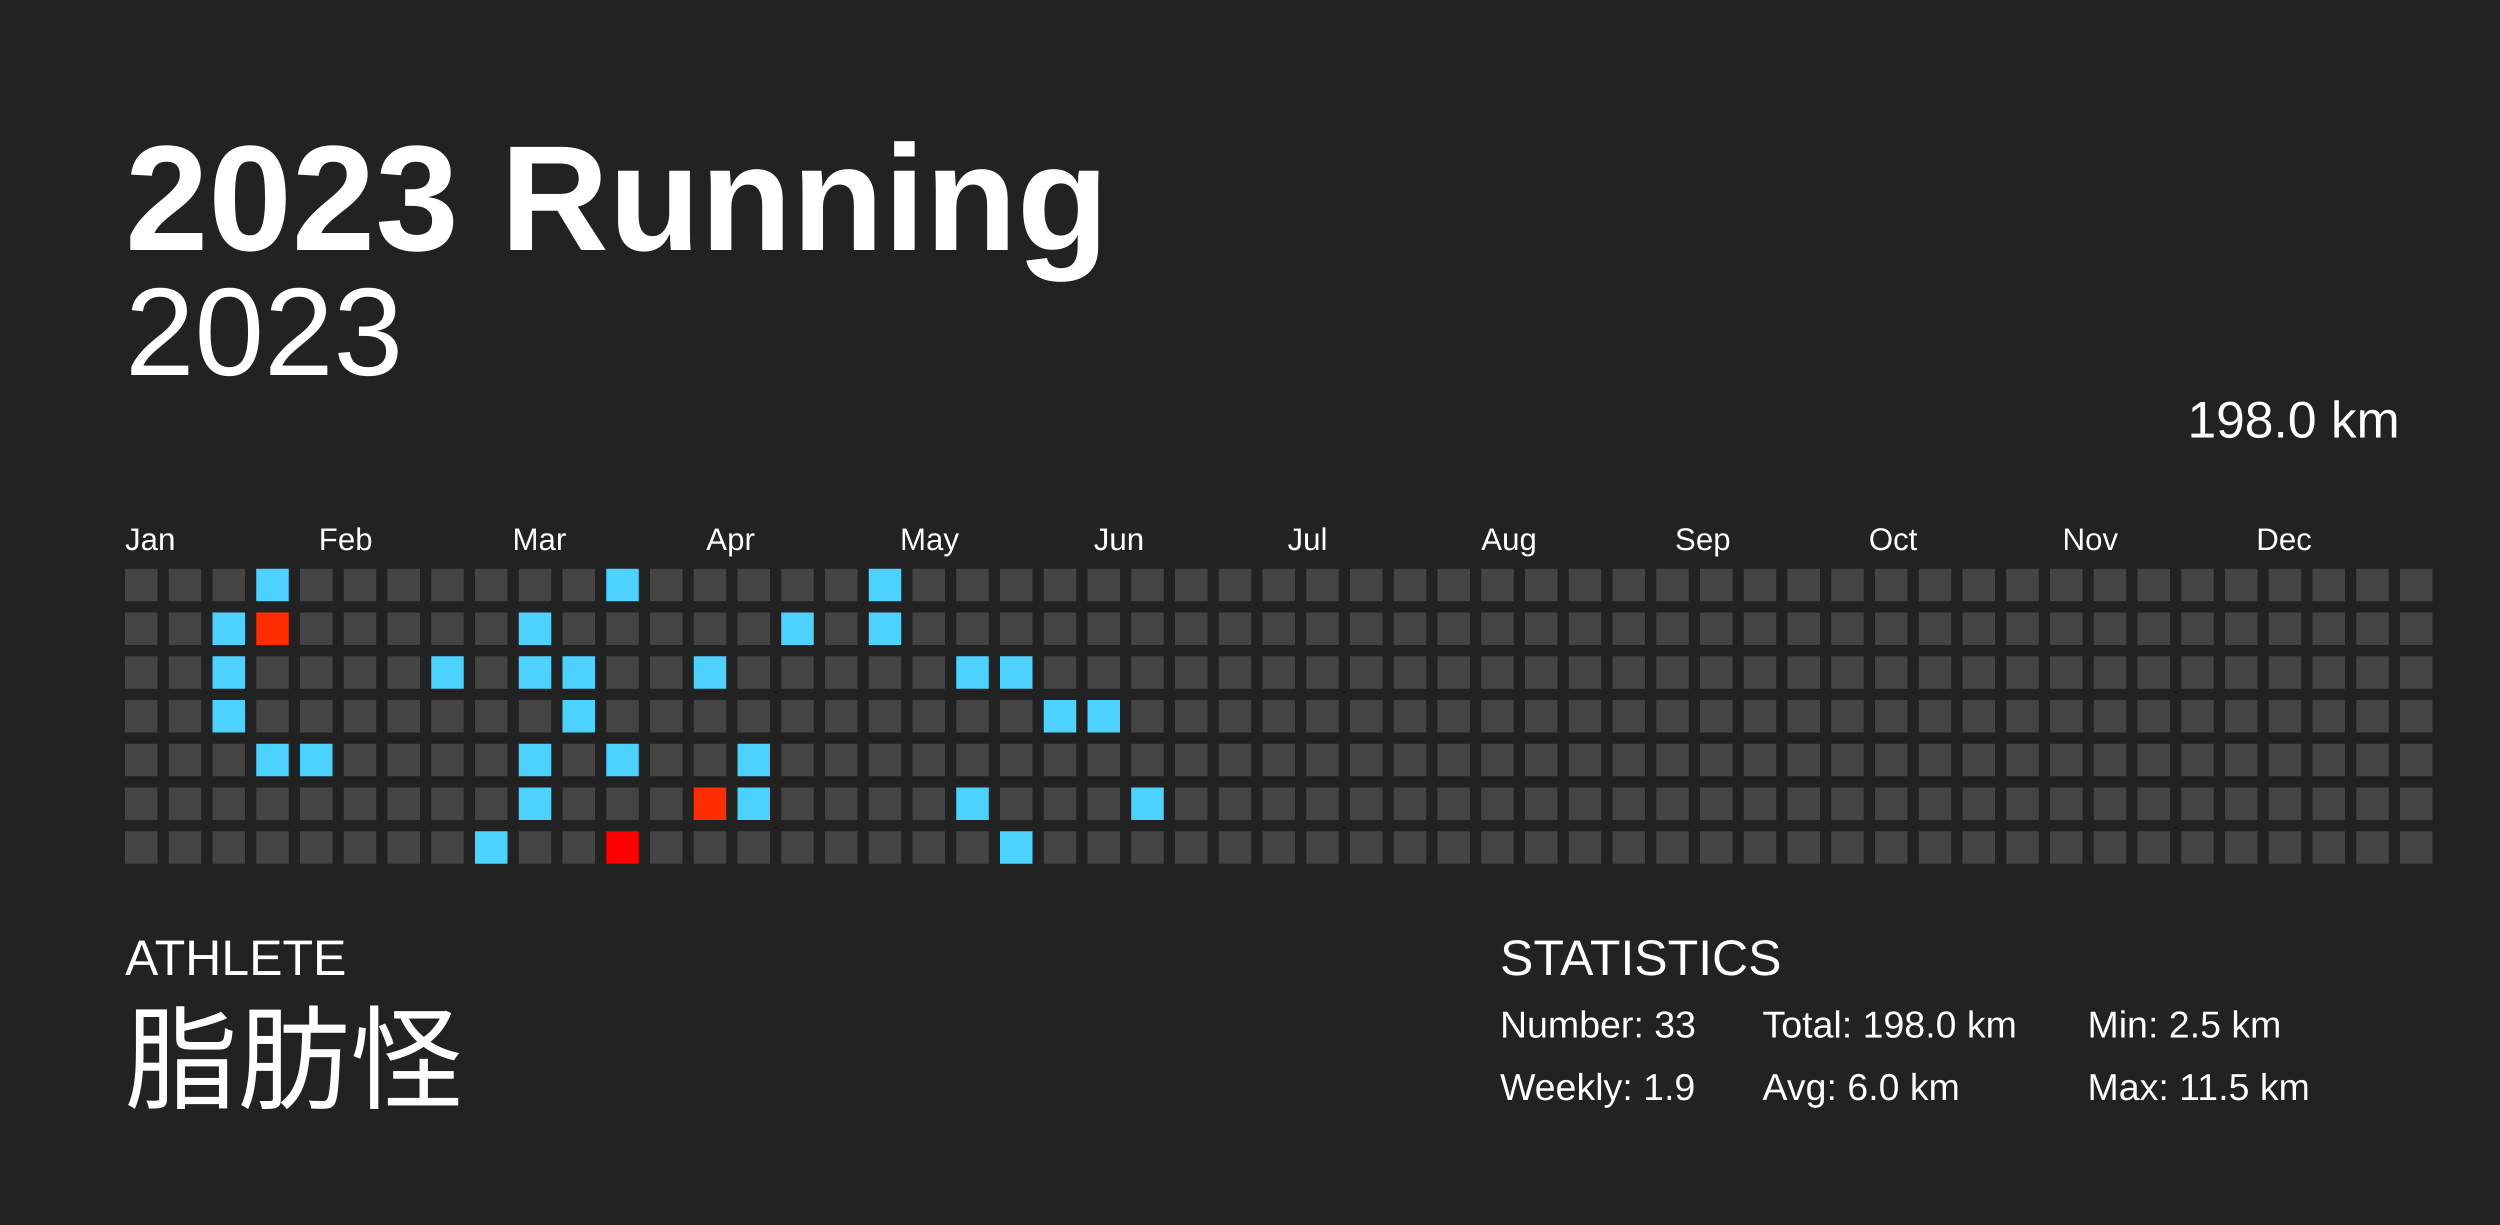
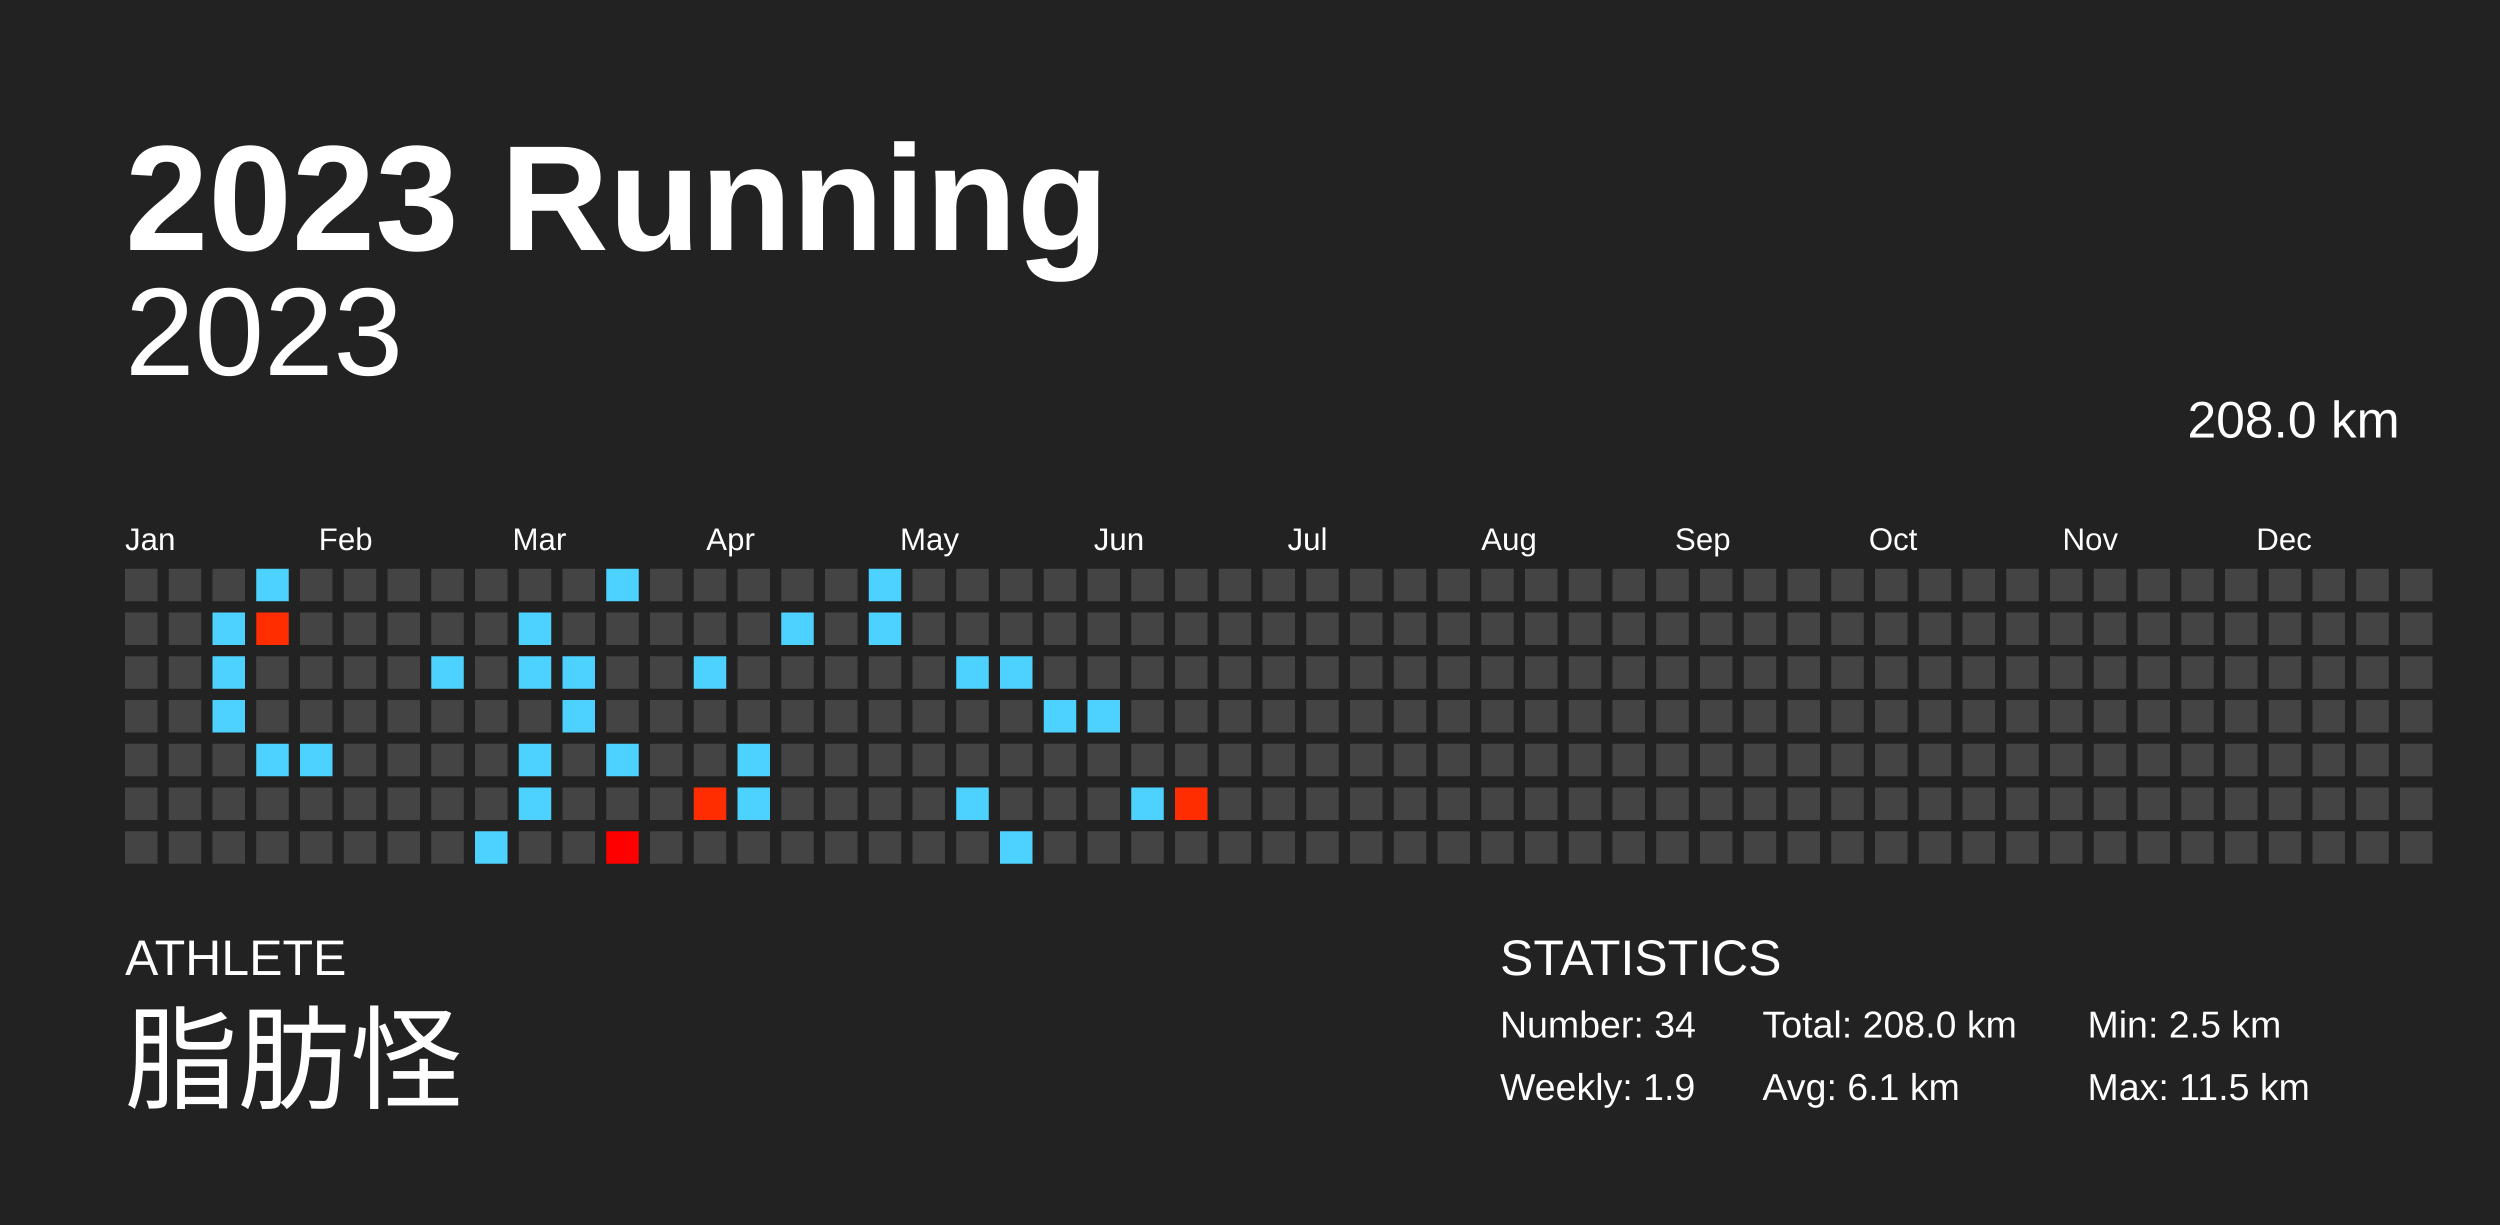
<svg xmlns="http://www.w3.org/2000/svg" baseProfile="full" height="98mm" version="1.1" viewBox="0,0,200,98" width="200mm">
  <defs />
  <rect fill="#222222" height="98" width="200" x="0" y="0" />
  <text fill="#FFFFFF" style="font-size:12px; font-family:Arial; font-weight:bold;" x="10" y="20">2023 Running</text>
  <text fill="#FFFFFF" style="font-size:4px; font-family:Arial" x="10" y="78">ATHLETE</text>
  <text fill="#FFFFFF" style="font-size:9px; font-family:Arial" x="10" y="88">脂肪怪</text>
  <text fill="#FFFFFF" style="font-size:4px; font-family:Arial" x="120" y="78">STATISTICS</text>
-   <text fill="#FFFFFF" style="font-size:3px; font-family:Arial" x="120" y="83">Number: 33</text>
+   <text fill="#FFFFFF" style="font-size:3px; font-family:Arial" x="120" y="83">Number: 34</text>
  <text fill="#FFFFFF" style="font-size:3px; font-family:Arial" x="120" y="88">Weekly: 1.9</text>
-   <text fill="#FFFFFF" style="font-size:3px; font-family:Arial" x="141" y="83">Total: 198.0 km</text>
-   <text fill="#FFFFFF" style="font-size:3px; font-family:Arial" x="141" y="88">Avg: 6.0 km</text>
+   <text fill="#FFFFFF" style="font-size:3px; font-family:Arial" x="141" y="83">Total: 208.0 km</text>
+   <text fill="#FFFFFF" style="font-size:3px; font-family:Arial" x="141" y="88">Avg: 6.1 km</text>
  <text fill="#FFFFFF" style="font-size:3px; font-family:Arial" x="167" y="83">Min: 2.5 km</text>
  <text fill="#FFFFFF" style="font-size:3px; font-family:Arial" x="167" y="88">Max: 11.5 km</text>
  <text alignment-baseline="hanging" fill="#FFFFFF" style="font-size:10.0px; font-family:Arial;" x="10" y="30">2023</text>
-   <text alignment-baseline="hanging" fill="#FFFFFF" style="font-size:4.125px; font-family:Arial;" x="175" y="35">198.0 km</text>
+   <text alignment-baseline="hanging" fill="#FFFFFF" style="font-size:4.125px; font-family:Arial;" x="175" y="35">208.0 km</text>
  <text fill="#FFFFFF" style="font-size:2.5px; font-family:Arial" x="10.0" y="44">Jan</text>
  <text fill="#FFFFFF" style="font-size:2.5px; font-family:Arial" x="25.5" y="44">Feb</text>
  <text fill="#FFFFFF" style="font-size:2.5px; font-family:Arial" x="41.0" y="44">Mar</text>
  <text fill="#FFFFFF" style="font-size:2.5px; font-family:Arial" x="56.5" y="44">Apr</text>
  <text fill="#FFFFFF" style="font-size:2.5px; font-family:Arial" x="72.0" y="44">May</text>
  <text fill="#FFFFFF" style="font-size:2.5px; font-family:Arial" x="87.5" y="44">Jun</text>
  <text fill="#FFFFFF" style="font-size:2.5px; font-family:Arial" x="103.0" y="44">Jul</text>
  <text fill="#FFFFFF" style="font-size:2.5px; font-family:Arial" x="118.5" y="44">Aug</text>
  <text fill="#FFFFFF" style="font-size:2.5px; font-family:Arial" x="134.0" y="44">Sep</text>
  <text fill="#FFFFFF" style="font-size:2.5px; font-family:Arial" x="149.5" y="44">Oct</text>
  <text fill="#FFFFFF" style="font-size:2.5px; font-family:Arial" x="165.0" y="44">Nov</text>
  <text fill="#FFFFFF" style="font-size:2.5px; font-family:Arial" x="180.5" y="44">Dec</text>
  <rect fill="#444444" height="2.6" width="2.6" x="10.0" y="45.5" />
  <rect fill="#444444" height="2.6" width="2.6" x="10.0" y="49.0" />
  <rect fill="#444444" height="2.6" width="2.6" x="10.0" y="52.5" />
  <rect fill="#444444" height="2.6" width="2.6" x="10.0" y="56.0" />
  <rect fill="#444444" height="2.6" width="2.6" x="10.0" y="59.5" />
  <rect fill="#444444" height="2.6" width="2.6" x="10.0" y="63.0" />
  <rect fill="#444444" height="2.6" width="2.6" x="10.0" y="66.5" />
  <rect fill="#444444" height="2.6" width="2.6" x="13.5" y="45.5" />
  <rect fill="#444444" height="2.6" width="2.6" x="13.5" y="49.0" />
  <rect fill="#444444" height="2.6" width="2.6" x="13.5" y="52.5" />
  <rect fill="#444444" height="2.6" width="2.6" x="13.5" y="56.0" />
  <rect fill="#444444" height="2.6" width="2.6" x="13.5" y="59.5" />
  <rect fill="#444444" height="2.6" width="2.6" x="13.5" y="63.0" />
  <rect fill="#444444" height="2.6" width="2.6" x="13.5" y="66.5" />
  <rect fill="#444444" height="2.6" width="2.6" x="17.0" y="45.5" />
  <rect fill="#4dd2ff" height="2.6" width="2.6" x="17.0" y="49.0" />
  <rect fill="#4dd2ff" height="2.6" width="2.6" x="17.0" y="52.5" />
  <rect fill="#4dd2ff" height="2.6" width="2.6" x="17.0" y="56.0" />
  <rect fill="#444444" height="2.6" width="2.6" x="17.0" y="59.5" />
  <rect fill="#444444" height="2.6" width="2.6" x="17.0" y="63.0" />
  <rect fill="#444444" height="2.6" width="2.6" x="17.0" y="66.5" />
  <rect fill="#4dd2ff" height="2.6" width="2.6" x="20.5" y="45.5" />
  <rect fill="#ff2d00" height="2.6" width="2.6" x="20.5" y="49.0" />
  <rect fill="#444444" height="2.6" width="2.6" x="20.5" y="52.5" />
  <rect fill="#444444" height="2.6" width="2.6" x="20.5" y="56.0" />
  <rect fill="#4dd2ff" height="2.6" width="2.6" x="20.5" y="59.5" />
  <rect fill="#444444" height="2.6" width="2.6" x="20.5" y="63.0" />
  <rect fill="#444444" height="2.6" width="2.6" x="20.5" y="66.5" />
  <rect fill="#444444" height="2.6" width="2.6" x="24.0" y="45.5" />
  <rect fill="#444444" height="2.6" width="2.6" x="24.0" y="49.0" />
  <rect fill="#444444" height="2.6" width="2.6" x="24.0" y="52.5" />
  <rect fill="#444444" height="2.6" width="2.6" x="24.0" y="56.0" />
  <rect fill="#4dd2ff" height="2.6" width="2.6" x="24.0" y="59.5" />
  <rect fill="#444444" height="2.6" width="2.6" x="24.0" y="63.0" />
  <rect fill="#444444" height="2.6" width="2.6" x="24.0" y="66.5" />
  <rect fill="#444444" height="2.6" width="2.6" x="27.5" y="45.5" />
  <rect fill="#444444" height="2.6" width="2.6" x="27.5" y="49.0" />
  <rect fill="#444444" height="2.6" width="2.6" x="27.5" y="52.5" />
  <rect fill="#444444" height="2.6" width="2.6" x="27.5" y="56.0" />
  <rect fill="#444444" height="2.6" width="2.6" x="27.5" y="59.5" />
  <rect fill="#444444" height="2.6" width="2.6" x="27.5" y="63.0" />
  <rect fill="#444444" height="2.6" width="2.6" x="27.5" y="66.5" />
  <rect fill="#444444" height="2.6" width="2.6" x="31.0" y="45.5" />
  <rect fill="#444444" height="2.6" width="2.6" x="31.0" y="49.0" />
  <rect fill="#444444" height="2.6" width="2.6" x="31.0" y="52.5" />
  <rect fill="#444444" height="2.6" width="2.6" x="31.0" y="56.0" />
  <rect fill="#444444" height="2.6" width="2.6" x="31.0" y="59.5" />
  <rect fill="#444444" height="2.6" width="2.6" x="31.0" y="63.0" />
  <rect fill="#444444" height="2.6" width="2.6" x="31.0" y="66.5" />
  <rect fill="#444444" height="2.6" width="2.6" x="34.5" y="45.5" />
  <rect fill="#444444" height="2.6" width="2.6" x="34.5" y="49.0" />
  <rect fill="#4dd2ff" height="2.6" width="2.6" x="34.5" y="52.5" />
  <rect fill="#444444" height="2.6" width="2.6" x="34.5" y="56.0" />
  <rect fill="#444444" height="2.6" width="2.6" x="34.5" y="59.5" />
  <rect fill="#444444" height="2.6" width="2.6" x="34.5" y="63.0" />
  <rect fill="#444444" height="2.6" width="2.6" x="34.5" y="66.5" />
  <rect fill="#444444" height="2.6" width="2.6" x="38.0" y="45.5" />
  <rect fill="#444444" height="2.6" width="2.6" x="38.0" y="49.0" />
  <rect fill="#444444" height="2.6" width="2.6" x="38.0" y="52.5" />
  <rect fill="#444444" height="2.6" width="2.6" x="38.0" y="56.0" />
  <rect fill="#444444" height="2.6" width="2.6" x="38.0" y="59.5" />
  <rect fill="#444444" height="2.6" width="2.6" x="38.0" y="63.0" />
  <rect fill="#4dd2ff" height="2.6" width="2.6" x="38.0" y="66.5" />
  <rect fill="#444444" height="2.6" width="2.6" x="41.5" y="45.5" />
  <rect fill="#4dd2ff" height="2.6" width="2.6" x="41.5" y="49.0" />
  <rect fill="#4dd2ff" height="2.6" width="2.6" x="41.5" y="52.5" />
  <rect fill="#444444" height="2.6" width="2.6" x="41.5" y="56.0" />
  <rect fill="#4dd2ff" height="2.6" width="2.6" x="41.5" y="59.5" />
  <rect fill="#4dd2ff" height="2.6" width="2.6" x="41.5" y="63.0" />
  <rect fill="#444444" height="2.6" width="2.6" x="41.5" y="66.5" />
  <rect fill="#444444" height="2.6" width="2.6" x="45.0" y="45.5" />
  <rect fill="#444444" height="2.6" width="2.6" x="45.0" y="49.0" />
  <rect fill="#4dd2ff" height="2.6" width="2.6" x="45.0" y="52.5" />
  <rect fill="#4dd2ff" height="2.6" width="2.6" x="45.0" y="56.0" />
  <rect fill="#444444" height="2.6" width="2.6" x="45.0" y="59.5" />
  <rect fill="#444444" height="2.6" width="2.6" x="45.0" y="63.0" />
  <rect fill="#444444" height="2.6" width="2.6" x="45.0" y="66.5" />
  <rect fill="#4dd2ff" height="2.6" width="2.6" x="48.5" y="45.5" />
  <rect fill="#444444" height="2.6" width="2.6" x="48.5" y="49.0" />
  <rect fill="#444444" height="2.6" width="2.6" x="48.5" y="52.5" />
  <rect fill="#444444" height="2.6" width="2.6" x="48.5" y="56.0" />
  <rect fill="#4dd2ff" height="2.6" width="2.6" x="48.5" y="59.5" />
  <rect fill="#444444" height="2.6" width="2.6" x="48.5" y="63.0" />
  <rect fill="#ff0000" height="2.6" width="2.6" x="48.5" y="66.5" />
  <rect fill="#444444" height="2.6" width="2.6" x="52.0" y="45.5" />
  <rect fill="#444444" height="2.6" width="2.6" x="52.0" y="49.0" />
  <rect fill="#444444" height="2.6" width="2.6" x="52.0" y="52.5" />
  <rect fill="#444444" height="2.6" width="2.6" x="52.0" y="56.0" />
  <rect fill="#444444" height="2.6" width="2.6" x="52.0" y="59.5" />
  <rect fill="#444444" height="2.6" width="2.6" x="52.0" y="63.0" />
  <rect fill="#444444" height="2.6" width="2.6" x="52.0" y="66.5" />
  <rect fill="#444444" height="2.6" width="2.6" x="55.5" y="45.5" />
  <rect fill="#444444" height="2.6" width="2.6" x="55.5" y="49.0" />
  <rect fill="#4dd2ff" height="2.6" width="2.6" x="55.5" y="52.5" />
  <rect fill="#444444" height="2.6" width="2.6" x="55.5" y="56.0" />
  <rect fill="#444444" height="2.6" width="2.6" x="55.5" y="59.5" />
  <rect fill="#ff2d00" height="2.6" width="2.6" x="55.5" y="63.0" />
  <rect fill="#444444" height="2.6" width="2.6" x="55.5" y="66.5" />
  <rect fill="#444444" height="2.6" width="2.6" x="59.0" y="45.5" />
  <rect fill="#444444" height="2.6" width="2.6" x="59.0" y="49.0" />
  <rect fill="#444444" height="2.6" width="2.6" x="59.0" y="52.5" />
  <rect fill="#444444" height="2.6" width="2.6" x="59.0" y="56.0" />
  <rect fill="#4dd2ff" height="2.6" width="2.6" x="59.0" y="59.5" />
  <rect fill="#4dd2ff" height="2.6" width="2.6" x="59.0" y="63.0" />
  <rect fill="#444444" height="2.6" width="2.6" x="59.0" y="66.5" />
  <rect fill="#444444" height="2.6" width="2.6" x="62.5" y="45.5" />
  <rect fill="#4dd2ff" height="2.6" width="2.6" x="62.5" y="49.0" />
  <rect fill="#444444" height="2.6" width="2.6" x="62.5" y="52.5" />
  <rect fill="#444444" height="2.6" width="2.6" x="62.5" y="56.0" />
  <rect fill="#444444" height="2.6" width="2.6" x="62.5" y="59.5" />
  <rect fill="#444444" height="2.6" width="2.6" x="62.5" y="63.0" />
  <rect fill="#444444" height="2.6" width="2.6" x="62.5" y="66.5" />
  <rect fill="#444444" height="2.6" width="2.6" x="66.0" y="45.5" />
  <rect fill="#444444" height="2.6" width="2.6" x="66.0" y="49.0" />
  <rect fill="#444444" height="2.6" width="2.6" x="66.0" y="52.5" />
  <rect fill="#444444" height="2.6" width="2.6" x="66.0" y="56.0" />
  <rect fill="#444444" height="2.6" width="2.6" x="66.0" y="59.5" />
  <rect fill="#444444" height="2.6" width="2.6" x="66.0" y="63.0" />
  <rect fill="#444444" height="2.6" width="2.6" x="66.0" y="66.5" />
  <rect fill="#4dd2ff" height="2.6" width="2.6" x="69.5" y="45.5" />
  <rect fill="#4dd2ff" height="2.6" width="2.6" x="69.5" y="49.0" />
  <rect fill="#444444" height="2.6" width="2.6" x="69.5" y="52.5" />
  <rect fill="#444444" height="2.6" width="2.6" x="69.5" y="56.0" />
  <rect fill="#444444" height="2.6" width="2.6" x="69.5" y="59.5" />
  <rect fill="#444444" height="2.6" width="2.6" x="69.5" y="63.0" />
  <rect fill="#444444" height="2.6" width="2.6" x="69.5" y="66.5" />
  <rect fill="#444444" height="2.6" width="2.6" x="73.0" y="45.5" />
  <rect fill="#444444" height="2.6" width="2.6" x="73.0" y="49.0" />
  <rect fill="#444444" height="2.6" width="2.6" x="73.0" y="52.5" />
  <rect fill="#444444" height="2.6" width="2.6" x="73.0" y="56.0" />
  <rect fill="#444444" height="2.6" width="2.6" x="73.0" y="59.5" />
  <rect fill="#444444" height="2.6" width="2.6" x="73.0" y="63.0" />
  <rect fill="#444444" height="2.6" width="2.6" x="73.0" y="66.5" />
  <rect fill="#444444" height="2.6" width="2.6" x="76.5" y="45.5" />
  <rect fill="#444444" height="2.6" width="2.6" x="76.5" y="49.0" />
  <rect fill="#4dd2ff" height="2.6" width="2.6" x="76.5" y="52.5" />
  <rect fill="#444444" height="2.6" width="2.6" x="76.5" y="56.0" />
  <rect fill="#444444" height="2.6" width="2.6" x="76.5" y="59.5" />
  <rect fill="#4dd2ff" height="2.6" width="2.6" x="76.5" y="63.0" />
  <rect fill="#444444" height="2.6" width="2.6" x="76.5" y="66.5" />
  <rect fill="#444444" height="2.6" width="2.6" x="80.0" y="45.5" />
  <rect fill="#444444" height="2.6" width="2.6" x="80.0" y="49.0" />
  <rect fill="#4dd2ff" height="2.6" width="2.6" x="80.0" y="52.5" />
  <rect fill="#444444" height="2.6" width="2.6" x="80.0" y="56.0" />
  <rect fill="#444444" height="2.6" width="2.6" x="80.0" y="59.5" />
  <rect fill="#444444" height="2.6" width="2.6" x="80.0" y="63.0" />
  <rect fill="#4dd2ff" height="2.6" width="2.6" x="80.0" y="66.5" />
  <rect fill="#444444" height="2.6" width="2.6" x="83.5" y="45.5" />
  <rect fill="#444444" height="2.6" width="2.6" x="83.5" y="49.0" />
  <rect fill="#444444" height="2.6" width="2.6" x="83.5" y="52.5" />
  <rect fill="#4dd2ff" height="2.6" width="2.6" x="83.5" y="56.0" />
  <rect fill="#444444" height="2.6" width="2.6" x="83.5" y="59.5" />
  <rect fill="#444444" height="2.6" width="2.6" x="83.5" y="63.0" />
  <rect fill="#444444" height="2.6" width="2.6" x="83.5" y="66.5" />
  <rect fill="#444444" height="2.6" width="2.6" x="87.0" y="45.5" />
  <rect fill="#444444" height="2.6" width="2.6" x="87.0" y="49.0" />
  <rect fill="#444444" height="2.6" width="2.6" x="87.0" y="52.5" />
  <rect fill="#4dd2ff" height="2.6" width="2.6" x="87.0" y="56.0" />
  <rect fill="#444444" height="2.6" width="2.6" x="87.0" y="59.5" />
  <rect fill="#444444" height="2.6" width="2.6" x="87.0" y="63.0" />
  <rect fill="#444444" height="2.6" width="2.6" x="87.0" y="66.5" />
  <rect fill="#444444" height="2.6" width="2.6" x="90.5" y="45.5" />
  <rect fill="#444444" height="2.6" width="2.6" x="90.5" y="49.0" />
  <rect fill="#444444" height="2.6" width="2.6" x="90.5" y="52.5" />
  <rect fill="#444444" height="2.6" width="2.6" x="90.5" y="56.0" />
  <rect fill="#444444" height="2.6" width="2.6" x="90.5" y="59.5" />
  <rect fill="#4dd2ff" height="2.6" width="2.6" x="90.5" y="63.0" />
  <rect fill="#444444" height="2.6" width="2.6" x="90.5" y="66.5" />
  <rect fill="#444444" height="2.6" width="2.6" x="94.0" y="45.5" />
  <rect fill="#444444" height="2.6" width="2.6" x="94.0" y="49.0" />
  <rect fill="#444444" height="2.6" width="2.6" x="94.0" y="52.5" />
  <rect fill="#444444" height="2.6" width="2.6" x="94.0" y="56.0" />
  <rect fill="#444444" height="2.6" width="2.6" x="94.0" y="59.5" />
-   <rect fill="#444444" height="2.6" width="2.6" x="94.0" y="63.0" />
+   <rect fill="#ff2d00" height="2.6" width="2.6" x="94.0" y="63.0" />
  <rect fill="#444444" height="2.6" width="2.6" x="94.0" y="66.5" />
  <rect fill="#444444" height="2.6" width="2.6" x="97.5" y="45.5" />
  <rect fill="#444444" height="2.6" width="2.6" x="97.5" y="49.0" />
  <rect fill="#444444" height="2.6" width="2.6" x="97.5" y="52.5" />
  <rect fill="#444444" height="2.6" width="2.6" x="97.5" y="56.0" />
  <rect fill="#444444" height="2.6" width="2.6" x="97.5" y="59.5" />
  <rect fill="#444444" height="2.6" width="2.6" x="97.5" y="63.0" />
  <rect fill="#444444" height="2.6" width="2.6" x="97.5" y="66.5" />
  <rect fill="#444444" height="2.6" width="2.6" x="101.0" y="45.5" />
  <rect fill="#444444" height="2.6" width="2.6" x="101.0" y="49.0" />
  <rect fill="#444444" height="2.6" width="2.6" x="101.0" y="52.5" />
  <rect fill="#444444" height="2.6" width="2.6" x="101.0" y="56.0" />
  <rect fill="#444444" height="2.6" width="2.6" x="101.0" y="59.5" />
  <rect fill="#444444" height="2.6" width="2.6" x="101.0" y="63.0" />
  <rect fill="#444444" height="2.6" width="2.6" x="101.0" y="66.5" />
  <rect fill="#444444" height="2.6" width="2.6" x="104.5" y="45.5" />
  <rect fill="#444444" height="2.6" width="2.6" x="104.5" y="49.0" />
  <rect fill="#444444" height="2.6" width="2.6" x="104.5" y="52.5" />
  <rect fill="#444444" height="2.6" width="2.6" x="104.5" y="56.0" />
  <rect fill="#444444" height="2.6" width="2.6" x="104.5" y="59.5" />
  <rect fill="#444444" height="2.6" width="2.6" x="104.5" y="63.0" />
  <rect fill="#444444" height="2.6" width="2.6" x="104.5" y="66.5" />
  <rect fill="#444444" height="2.6" width="2.6" x="108.0" y="45.5" />
  <rect fill="#444444" height="2.6" width="2.6" x="108.0" y="49.0" />
  <rect fill="#444444" height="2.6" width="2.6" x="108.0" y="52.5" />
  <rect fill="#444444" height="2.6" width="2.6" x="108.0" y="56.0" />
  <rect fill="#444444" height="2.6" width="2.6" x="108.0" y="59.5" />
  <rect fill="#444444" height="2.6" width="2.6" x="108.0" y="63.0" />
  <rect fill="#444444" height="2.6" width="2.6" x="108.0" y="66.5" />
  <rect fill="#444444" height="2.6" width="2.6" x="111.5" y="45.5" />
  <rect fill="#444444" height="2.6" width="2.6" x="111.5" y="49.0" />
  <rect fill="#444444" height="2.6" width="2.6" x="111.5" y="52.5" />
  <rect fill="#444444" height="2.6" width="2.6" x="111.5" y="56.0" />
  <rect fill="#444444" height="2.6" width="2.6" x="111.5" y="59.5" />
  <rect fill="#444444" height="2.6" width="2.6" x="111.5" y="63.0" />
  <rect fill="#444444" height="2.6" width="2.6" x="111.5" y="66.5" />
  <rect fill="#444444" height="2.6" width="2.6" x="115.0" y="45.5" />
  <rect fill="#444444" height="2.6" width="2.6" x="115.0" y="49.0" />
  <rect fill="#444444" height="2.6" width="2.6" x="115.0" y="52.5" />
  <rect fill="#444444" height="2.6" width="2.6" x="115.0" y="56.0" />
  <rect fill="#444444" height="2.6" width="2.6" x="115.0" y="59.5" />
  <rect fill="#444444" height="2.6" width="2.6" x="115.0" y="63.0" />
  <rect fill="#444444" height="2.6" width="2.6" x="115.0" y="66.5" />
  <rect fill="#444444" height="2.6" width="2.6" x="118.5" y="45.5" />
  <rect fill="#444444" height="2.6" width="2.6" x="118.5" y="49.0" />
  <rect fill="#444444" height="2.6" width="2.6" x="118.5" y="52.5" />
  <rect fill="#444444" height="2.6" width="2.6" x="118.5" y="56.0" />
  <rect fill="#444444" height="2.6" width="2.6" x="118.5" y="59.5" />
  <rect fill="#444444" height="2.6" width="2.6" x="118.5" y="63.0" />
  <rect fill="#444444" height="2.6" width="2.6" x="118.5" y="66.5" />
  <rect fill="#444444" height="2.6" width="2.6" x="122.0" y="45.5" />
  <rect fill="#444444" height="2.6" width="2.6" x="122.0" y="49.0" />
  <rect fill="#444444" height="2.6" width="2.6" x="122.0" y="52.5" />
  <rect fill="#444444" height="2.6" width="2.6" x="122.0" y="56.0" />
  <rect fill="#444444" height="2.6" width="2.6" x="122.0" y="59.5" />
  <rect fill="#444444" height="2.6" width="2.6" x="122.0" y="63.0" />
  <rect fill="#444444" height="2.6" width="2.6" x="122.0" y="66.5" />
  <rect fill="#444444" height="2.6" width="2.6" x="125.5" y="45.5" />
  <rect fill="#444444" height="2.6" width="2.6" x="125.5" y="49.0" />
  <rect fill="#444444" height="2.6" width="2.6" x="125.5" y="52.5" />
  <rect fill="#444444" height="2.6" width="2.6" x="125.5" y="56.0" />
  <rect fill="#444444" height="2.6" width="2.6" x="125.5" y="59.5" />
  <rect fill="#444444" height="2.6" width="2.6" x="125.5" y="63.0" />
  <rect fill="#444444" height="2.6" width="2.6" x="125.5" y="66.5" />
  <rect fill="#444444" height="2.6" width="2.6" x="129.0" y="45.5" />
  <rect fill="#444444" height="2.6" width="2.6" x="129.0" y="49.0" />
  <rect fill="#444444" height="2.6" width="2.6" x="129.0" y="52.5" />
  <rect fill="#444444" height="2.6" width="2.6" x="129.0" y="56.0" />
  <rect fill="#444444" height="2.6" width="2.6" x="129.0" y="59.5" />
  <rect fill="#444444" height="2.6" width="2.6" x="129.0" y="63.0" />
  <rect fill="#444444" height="2.6" width="2.6" x="129.0" y="66.5" />
  <rect fill="#444444" height="2.6" width="2.6" x="132.5" y="45.5" />
  <rect fill="#444444" height="2.6" width="2.6" x="132.5" y="49.0" />
  <rect fill="#444444" height="2.6" width="2.6" x="132.5" y="52.5" />
  <rect fill="#444444" height="2.6" width="2.6" x="132.5" y="56.0" />
  <rect fill="#444444" height="2.6" width="2.6" x="132.5" y="59.5" />
  <rect fill="#444444" height="2.6" width="2.6" x="132.5" y="63.0" />
  <rect fill="#444444" height="2.6" width="2.6" x="132.5" y="66.5" />
  <rect fill="#444444" height="2.6" width="2.6" x="136.0" y="45.5" />
  <rect fill="#444444" height="2.6" width="2.6" x="136.0" y="49.0" />
  <rect fill="#444444" height="2.6" width="2.6" x="136.0" y="52.5" />
  <rect fill="#444444" height="2.6" width="2.6" x="136.0" y="56.0" />
  <rect fill="#444444" height="2.6" width="2.6" x="136.0" y="59.5" />
  <rect fill="#444444" height="2.6" width="2.6" x="136.0" y="63.0" />
  <rect fill="#444444" height="2.6" width="2.6" x="136.0" y="66.5" />
  <rect fill="#444444" height="2.6" width="2.6" x="139.5" y="45.5" />
  <rect fill="#444444" height="2.6" width="2.6" x="139.5" y="49.0" />
  <rect fill="#444444" height="2.6" width="2.6" x="139.5" y="52.5" />
  <rect fill="#444444" height="2.6" width="2.6" x="139.5" y="56.0" />
  <rect fill="#444444" height="2.6" width="2.6" x="139.5" y="59.5" />
  <rect fill="#444444" height="2.6" width="2.6" x="139.5" y="63.0" />
  <rect fill="#444444" height="2.6" width="2.6" x="139.5" y="66.5" />
  <rect fill="#444444" height="2.6" width="2.6" x="143.0" y="45.5" />
  <rect fill="#444444" height="2.6" width="2.6" x="143.0" y="49.0" />
  <rect fill="#444444" height="2.6" width="2.6" x="143.0" y="52.5" />
  <rect fill="#444444" height="2.6" width="2.6" x="143.0" y="56.0" />
  <rect fill="#444444" height="2.6" width="2.6" x="143.0" y="59.5" />
  <rect fill="#444444" height="2.6" width="2.6" x="143.0" y="63.0" />
  <rect fill="#444444" height="2.6" width="2.6" x="143.0" y="66.5" />
  <rect fill="#444444" height="2.6" width="2.6" x="146.5" y="45.5" />
  <rect fill="#444444" height="2.6" width="2.6" x="146.5" y="49.0" />
  <rect fill="#444444" height="2.6" width="2.6" x="146.5" y="52.5" />
  <rect fill="#444444" height="2.6" width="2.6" x="146.5" y="56.0" />
  <rect fill="#444444" height="2.6" width="2.6" x="146.5" y="59.5" />
  <rect fill="#444444" height="2.6" width="2.6" x="146.5" y="63.0" />
  <rect fill="#444444" height="2.6" width="2.6" x="146.5" y="66.5" />
  <rect fill="#444444" height="2.6" width="2.6" x="150.0" y="45.5" />
  <rect fill="#444444" height="2.6" width="2.6" x="150.0" y="49.0" />
  <rect fill="#444444" height="2.6" width="2.6" x="150.0" y="52.5" />
  <rect fill="#444444" height="2.6" width="2.6" x="150.0" y="56.0" />
  <rect fill="#444444" height="2.6" width="2.6" x="150.0" y="59.5" />
  <rect fill="#444444" height="2.6" width="2.6" x="150.0" y="63.0" />
  <rect fill="#444444" height="2.6" width="2.6" x="150.0" y="66.5" />
  <rect fill="#444444" height="2.6" width="2.6" x="153.5" y="45.5" />
  <rect fill="#444444" height="2.6" width="2.6" x="153.5" y="49.0" />
  <rect fill="#444444" height="2.6" width="2.6" x="153.5" y="52.5" />
  <rect fill="#444444" height="2.6" width="2.6" x="153.5" y="56.0" />
  <rect fill="#444444" height="2.6" width="2.6" x="153.5" y="59.5" />
  <rect fill="#444444" height="2.6" width="2.6" x="153.5" y="63.0" />
  <rect fill="#444444" height="2.6" width="2.6" x="153.5" y="66.5" />
  <rect fill="#444444" height="2.6" width="2.6" x="157.0" y="45.5" />
  <rect fill="#444444" height="2.6" width="2.6" x="157.0" y="49.0" />
  <rect fill="#444444" height="2.6" width="2.6" x="157.0" y="52.5" />
  <rect fill="#444444" height="2.6" width="2.6" x="157.0" y="56.0" />
  <rect fill="#444444" height="2.6" width="2.6" x="157.0" y="59.5" />
  <rect fill="#444444" height="2.6" width="2.6" x="157.0" y="63.0" />
  <rect fill="#444444" height="2.6" width="2.6" x="157.0" y="66.5" />
  <rect fill="#444444" height="2.6" width="2.6" x="160.5" y="45.5" />
  <rect fill="#444444" height="2.6" width="2.6" x="160.5" y="49.0" />
  <rect fill="#444444" height="2.6" width="2.6" x="160.5" y="52.5" />
  <rect fill="#444444" height="2.6" width="2.6" x="160.5" y="56.0" />
  <rect fill="#444444" height="2.6" width="2.6" x="160.5" y="59.5" />
  <rect fill="#444444" height="2.6" width="2.6" x="160.5" y="63.0" />
  <rect fill="#444444" height="2.6" width="2.6" x="160.5" y="66.5" />
  <rect fill="#444444" height="2.6" width="2.6" x="164.0" y="45.5" />
  <rect fill="#444444" height="2.6" width="2.6" x="164.0" y="49.0" />
  <rect fill="#444444" height="2.6" width="2.6" x="164.0" y="52.5" />
  <rect fill="#444444" height="2.6" width="2.6" x="164.0" y="56.0" />
  <rect fill="#444444" height="2.6" width="2.6" x="164.0" y="59.5" />
  <rect fill="#444444" height="2.6" width="2.6" x="164.0" y="63.0" />
  <rect fill="#444444" height="2.6" width="2.6" x="164.0" y="66.5" />
  <rect fill="#444444" height="2.6" width="2.6" x="167.5" y="45.5" />
  <rect fill="#444444" height="2.6" width="2.6" x="167.5" y="49.0" />
  <rect fill="#444444" height="2.6" width="2.6" x="167.5" y="52.5" />
  <rect fill="#444444" height="2.6" width="2.6" x="167.5" y="56.0" />
  <rect fill="#444444" height="2.6" width="2.6" x="167.5" y="59.5" />
  <rect fill="#444444" height="2.6" width="2.6" x="167.5" y="63.0" />
  <rect fill="#444444" height="2.6" width="2.6" x="167.5" y="66.5" />
  <rect fill="#444444" height="2.6" width="2.6" x="171.0" y="45.5" />
  <rect fill="#444444" height="2.6" width="2.6" x="171.0" y="49.0" />
  <rect fill="#444444" height="2.6" width="2.6" x="171.0" y="52.5" />
  <rect fill="#444444" height="2.6" width="2.6" x="171.0" y="56.0" />
  <rect fill="#444444" height="2.6" width="2.6" x="171.0" y="59.5" />
  <rect fill="#444444" height="2.6" width="2.6" x="171.0" y="63.0" />
  <rect fill="#444444" height="2.6" width="2.6" x="171.0" y="66.5" />
  <rect fill="#444444" height="2.6" width="2.6" x="174.5" y="45.5" />
  <rect fill="#444444" height="2.6" width="2.6" x="174.5" y="49.0" />
  <rect fill="#444444" height="2.6" width="2.6" x="174.5" y="52.5" />
  <rect fill="#444444" height="2.6" width="2.6" x="174.5" y="56.0" />
  <rect fill="#444444" height="2.6" width="2.6" x="174.5" y="59.5" />
  <rect fill="#444444" height="2.6" width="2.6" x="174.5" y="63.0" />
  <rect fill="#444444" height="2.6" width="2.6" x="174.5" y="66.5" />
  <rect fill="#444444" height="2.6" width="2.6" x="178.0" y="45.5" />
  <rect fill="#444444" height="2.6" width="2.6" x="178.0" y="49.0" />
  <rect fill="#444444" height="2.6" width="2.6" x="178.0" y="52.5" />
  <rect fill="#444444" height="2.6" width="2.6" x="178.0" y="56.0" />
  <rect fill="#444444" height="2.6" width="2.6" x="178.0" y="59.5" />
  <rect fill="#444444" height="2.6" width="2.6" x="178.0" y="63.0" />
  <rect fill="#444444" height="2.6" width="2.6" x="178.0" y="66.5" />
  <rect fill="#444444" height="2.6" width="2.6" x="181.5" y="45.5" />
  <rect fill="#444444" height="2.6" width="2.6" x="181.5" y="49.0" />
  <rect fill="#444444" height="2.6" width="2.6" x="181.5" y="52.5" />
  <rect fill="#444444" height="2.6" width="2.6" x="181.5" y="56.0" />
  <rect fill="#444444" height="2.6" width="2.6" x="181.5" y="59.5" />
  <rect fill="#444444" height="2.6" width="2.6" x="181.5" y="63.0" />
  <rect fill="#444444" height="2.6" width="2.6" x="181.5" y="66.5" />
  <rect fill="#444444" height="2.6" width="2.6" x="185.0" y="45.5" />
  <rect fill="#444444" height="2.6" width="2.6" x="185.0" y="49.0" />
  <rect fill="#444444" height="2.6" width="2.6" x="185.0" y="52.5" />
  <rect fill="#444444" height="2.6" width="2.6" x="185.0" y="56.0" />
  <rect fill="#444444" height="2.6" width="2.6" x="185.0" y="59.5" />
  <rect fill="#444444" height="2.6" width="2.6" x="185.0" y="63.0" />
  <rect fill="#444444" height="2.6" width="2.6" x="185.0" y="66.5" />
  <rect fill="#444444" height="2.6" width="2.6" x="188.5" y="45.5" />
  <rect fill="#444444" height="2.6" width="2.6" x="188.5" y="49.0" />
  <rect fill="#444444" height="2.6" width="2.6" x="188.5" y="52.5" />
  <rect fill="#444444" height="2.6" width="2.6" x="188.5" y="56.0" />
  <rect fill="#444444" height="2.6" width="2.6" x="188.5" y="59.5" />
  <rect fill="#444444" height="2.6" width="2.6" x="188.5" y="63.0" />
  <rect fill="#444444" height="2.6" width="2.6" x="188.5" y="66.5" />
  <rect fill="#444444" height="2.6" width="2.6" x="192.0" y="45.5" />
  <rect fill="#444444" height="2.6" width="2.6" x="192.0" y="49.0" />
  <rect fill="#444444" height="2.6" width="2.6" x="192.0" y="52.5" />
  <rect fill="#444444" height="2.6" width="2.6" x="192.0" y="56.0" />
  <rect fill="#444444" height="2.6" width="2.6" x="192.0" y="59.5" />
  <rect fill="#444444" height="2.6" width="2.6" x="192.0" y="63.0" />
  <rect fill="#444444" height="2.6" width="2.6" x="192.0" y="66.5" />
</svg>
